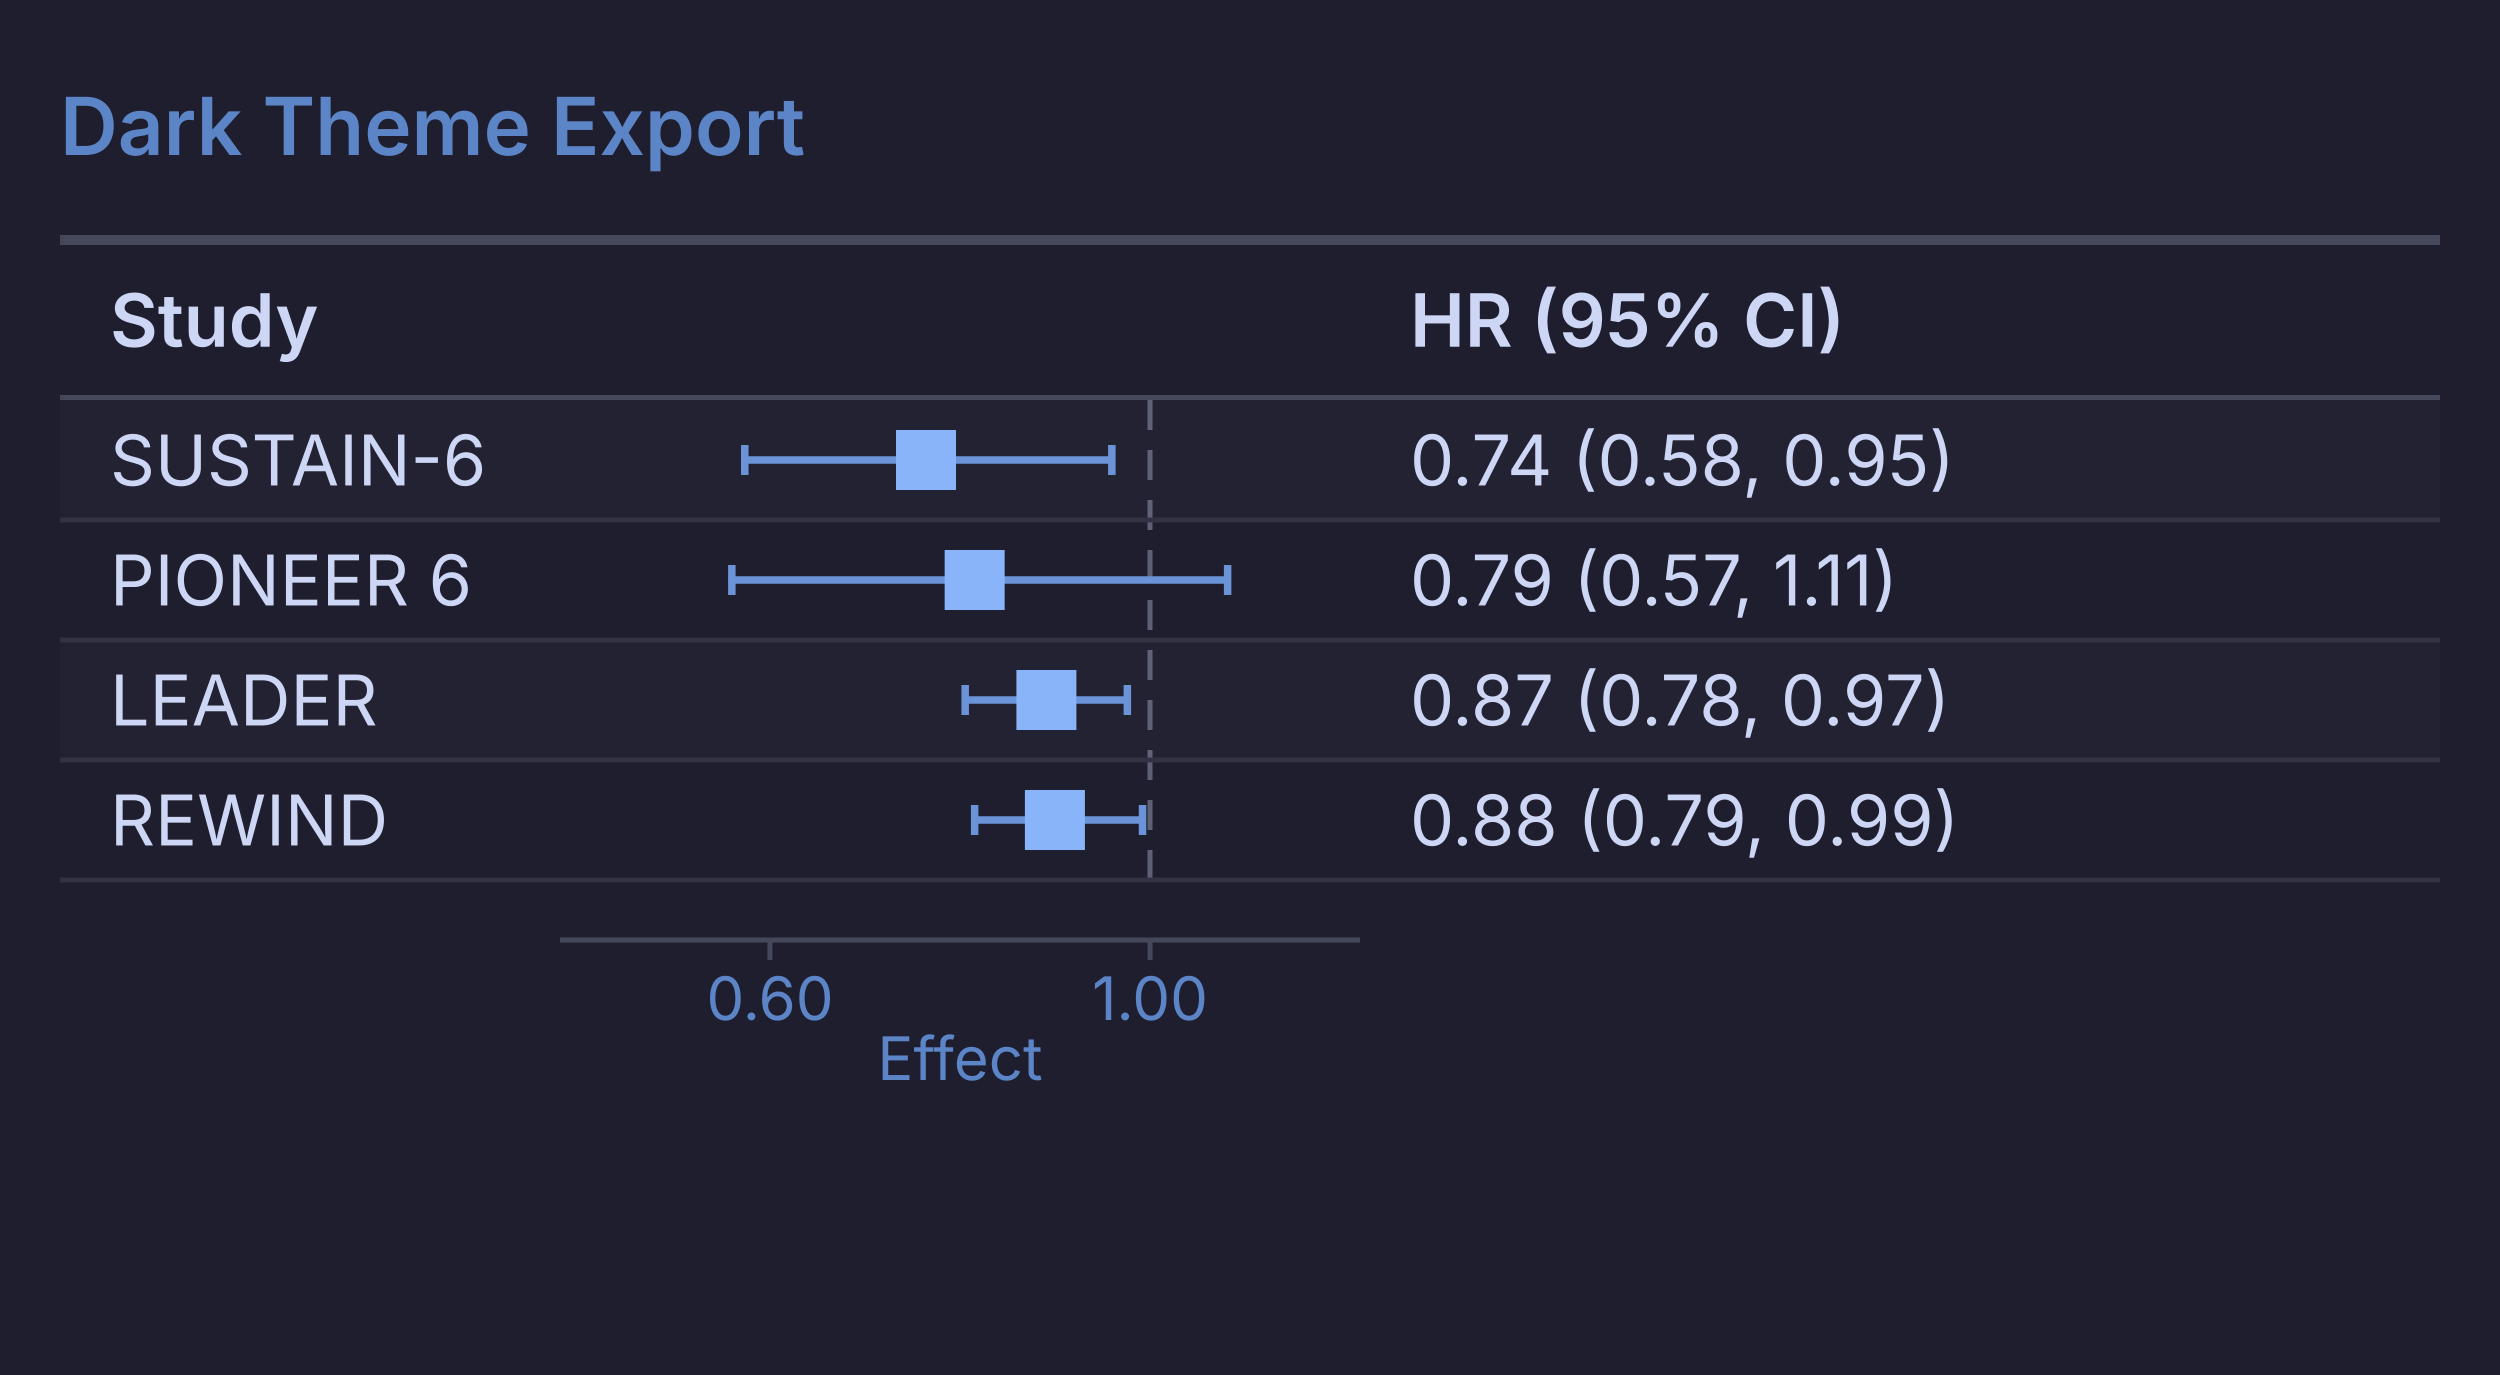
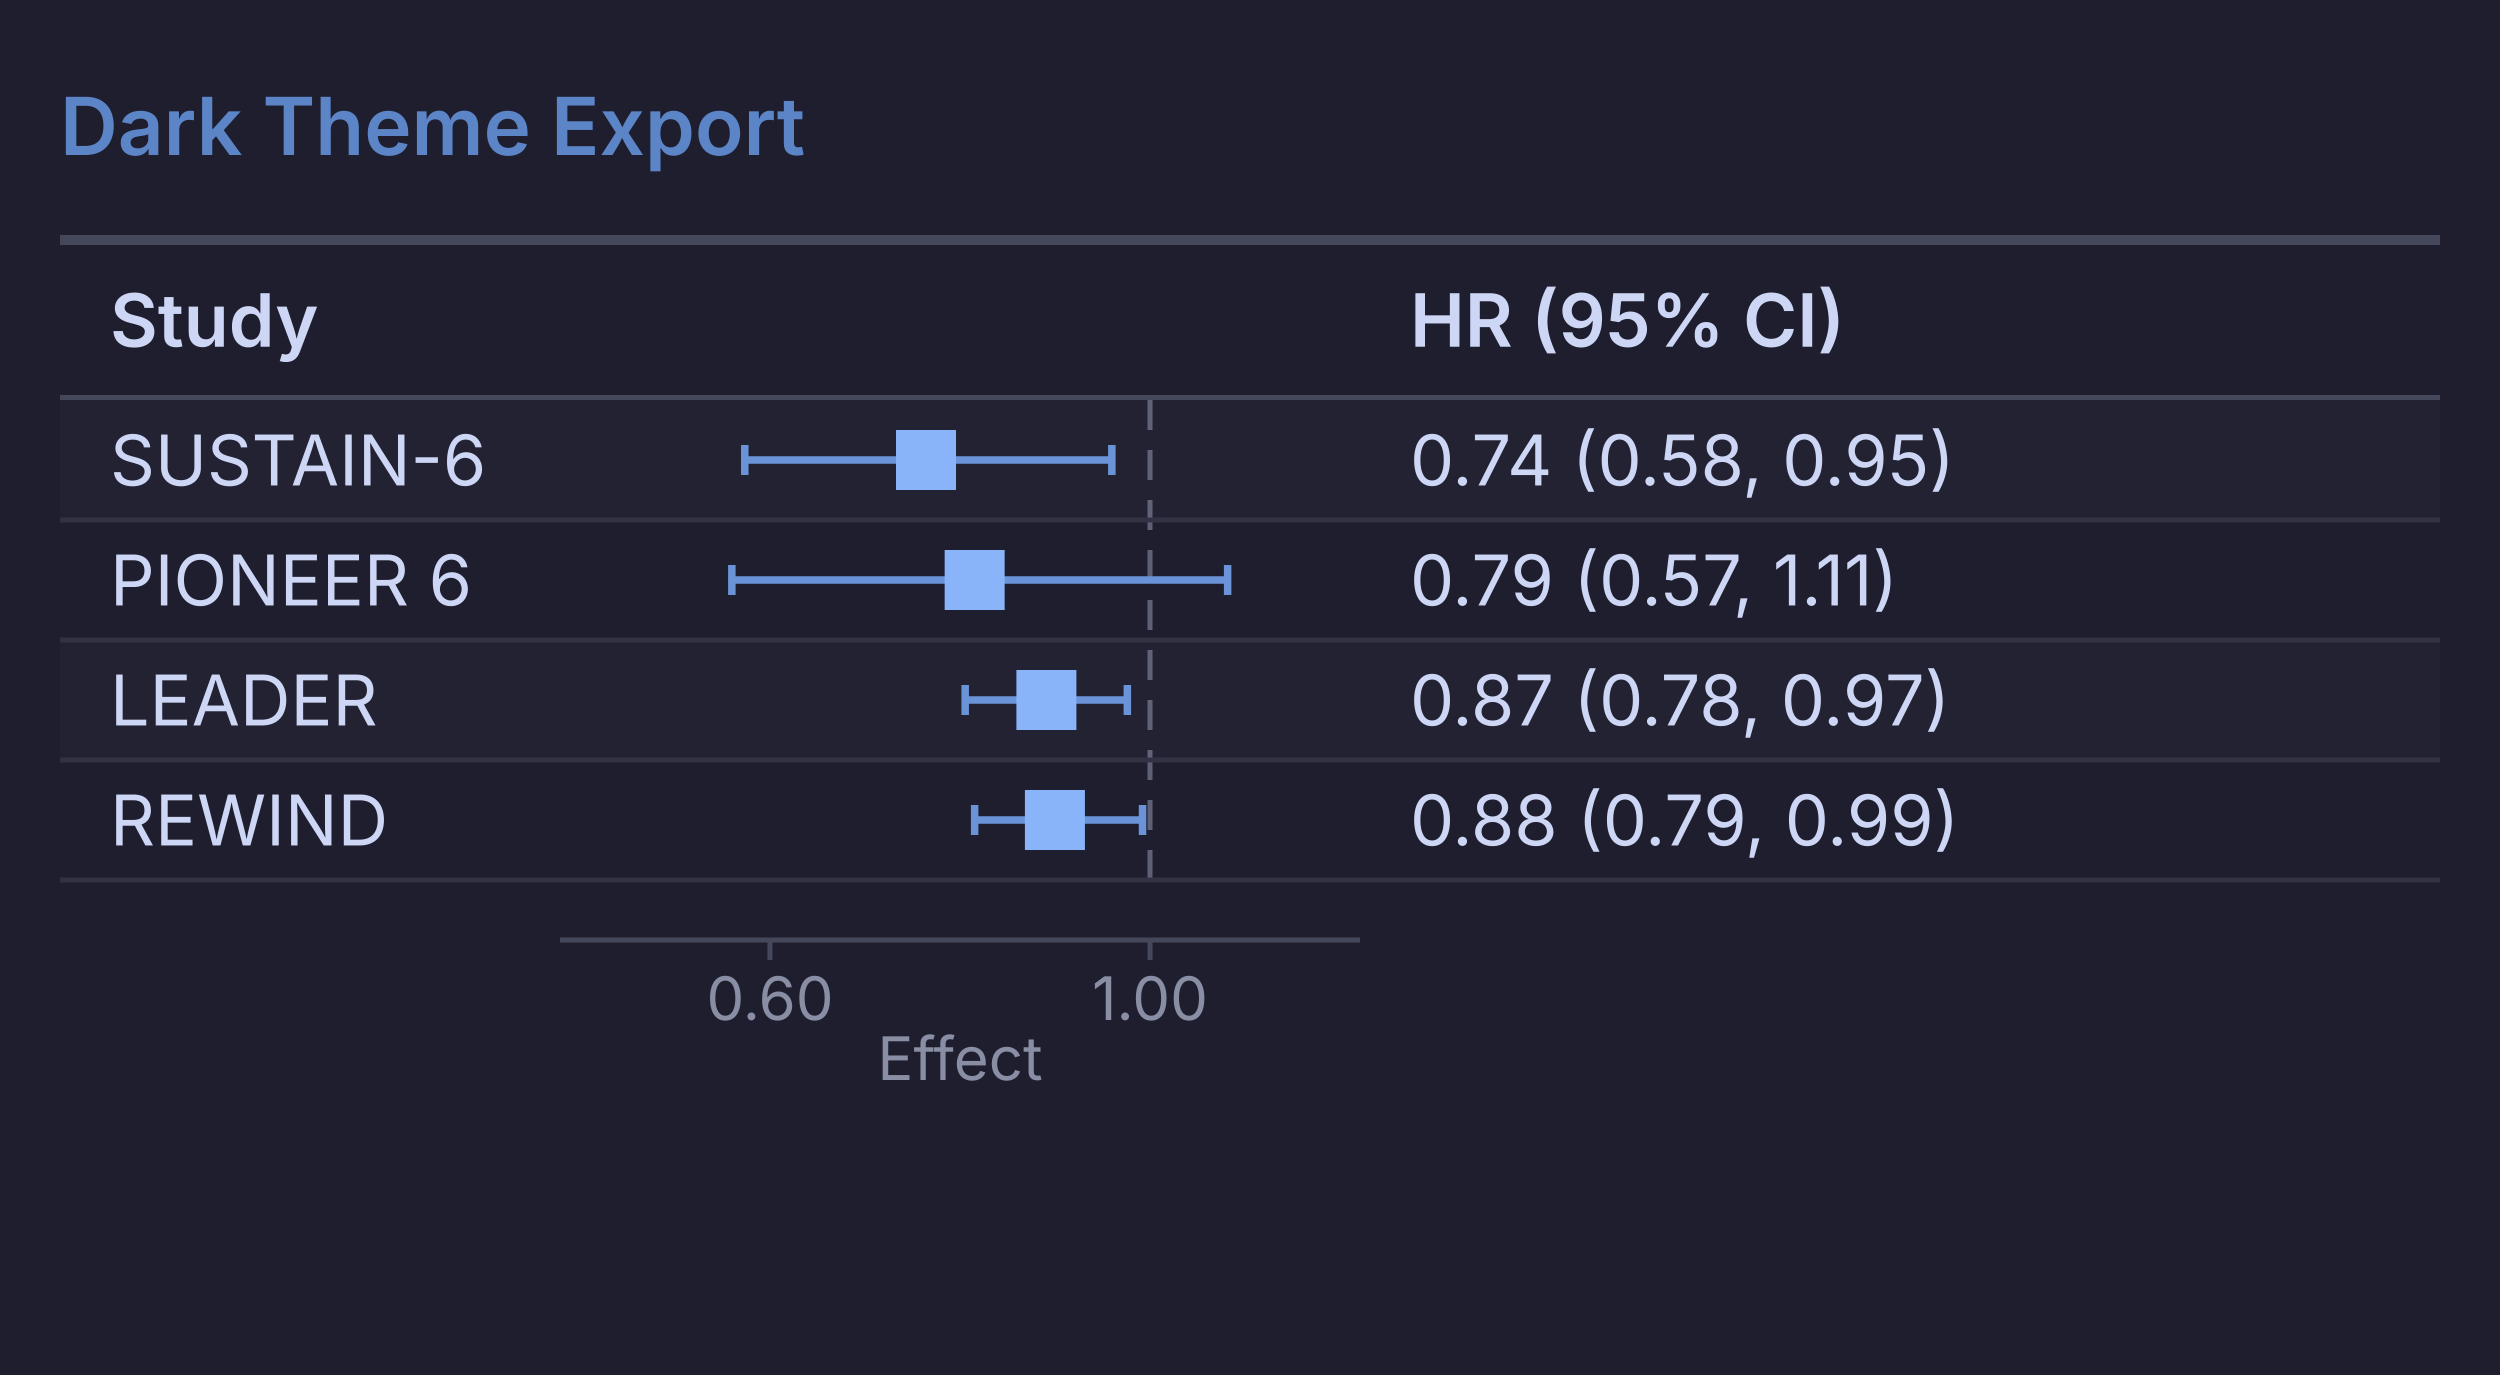
<svg xmlns="http://www.w3.org/2000/svg" width="500" height="275" viewBox="0 0 500 275">
  <style>
  text {
    font-variant-numeric: tabular-nums;
  }
  /* Use dominant-baseline for cell text to match CSS flex centering */
  .cell-text { dominant-baseline: central; }
</style>
  <rect width="100%" height="100%" fill="#1E1E2E" />
  <text x="12" y="31" font-family="system-ui, -apple-system, 'Segoe UI', sans-serif" font-size="16px" font-weight="600" fill="#5C85C8">Dark Theme Export</text>
  <line x1="12" x2="488" y1="48" y2="48" stroke="#45475A" stroke-width="2" />
  <text class="cell-text" x="22" y="64" font-family="system-ui, -apple-system, 'Segoe UI', sans-serif" font-size="14.7px" font-weight="600" fill="#CDD6F4">Study</text>
  <text class="cell-text" x="282" y="64" font-family="system-ui, -apple-system, 'Segoe UI', sans-serif" font-size="14.7px" font-weight="600" text-anchor="start" fill="#CDD6F4">HR (95% CI)</text>
  <line x1="12" x2="488" y1="80" y2="80" stroke="#45475A" stroke-width="2" />
  <rect x="12" y="80" width="476" height="24" fill="#222233" />
  <rect x="12" y="128" width="476" height="24" fill="#222233" />
  <line x1="230.001" x2="230.001" y1="80" y2="176" stroke="#898EA5" stroke-width="1" stroke-opacity="0.6" stroke-dasharray="6,4" />
  <g class="interval effect-0">
    <line x1="148.955" x2="222.369" y1="92" y2="92" stroke="#6B94D8" stroke-width="1.5" />
    <line x1="148.955" x2="148.955" y1="89" y2="95" stroke="#6B94D8" stroke-width="1.5" />
    <line x1="222.369" x2="222.369" y1="89" y2="95" stroke="#6B94D8" stroke-width="1.5" />
    <rect x="179.202" y="86" width="12" height="12" fill="#89B4FA" />
  </g>
  <g class="interval effect-0">
    <line x1="146.368" x2="245.528" y1="116" y2="116" stroke="#6B94D8" stroke-width="1.5" />
    <line x1="146.368" x2="146.368" y1="113" y2="119" stroke="#6B94D8" stroke-width="1.5" />
    <line x1="245.528" x2="245.528" y1="113" y2="119" stroke="#6B94D8" stroke-width="1.5" />
    <rect x="188.93" y="110" width="12" height="12" fill="#89B4FA" />
  </g>
  <g class="interval effect-0">
    <line x1="193.034" x2="225.469" y1="140" y2="140" stroke="#6B94D8" stroke-width="1.5" />
    <line x1="193.034" x2="193.034" y1="137" y2="143" stroke="#6B94D8" stroke-width="1.5" />
    <line x1="225.469" x2="225.469" y1="137" y2="143" stroke="#6B94D8" stroke-width="1.5" />
    <rect x="203.281" y="134" width="12" height="12" fill="#89B4FA" />
  </g>
  <g class="interval effect-0">
    <line x1="194.93" x2="228.505" y1="164" y2="164" stroke="#6B94D8" stroke-width="1.5" />
    <line x1="194.93" x2="194.93" y1="161" y2="167" stroke="#6B94D8" stroke-width="1.5" />
    <line x1="228.505" x2="228.505" y1="161" y2="167" stroke="#6B94D8" stroke-width="1.5" />
    <rect x="204.981" y="158" width="12" height="12" fill="#89B4FA" />
  </g>
  <g transform="translate(0, 188)">
    <line x1="112" x2="272" y1="0" y2="0" stroke="#45475A" stroke-width="1" />
    <line x1="153.999" x2="153.999" y1="0" y2="4" stroke="#45475A" stroke-width="1" />
-     <text x="153.999" y="16" text-anchor="middle" font-family="system-ui, -apple-system, 'Segoe UI', sans-serif" font-size="12px" font-weight="400" font-style="normal" fill="#5C85C8">0.60</text>
+     <text x="153.999" y="16" text-anchor="middle" font-family="system-ui, -apple-system, 'Segoe UI', sans-serif" font-size="12px" font-weight="400" font-style="normal" fill="#898EA5">0.60</text>
    <line x1="230.001" x2="230.001" y1="0" y2="4" stroke="#45475A" stroke-width="1" />
-     <text x="230.001" y="16" text-anchor="middle" font-family="system-ui, -apple-system, 'Segoe UI', sans-serif" font-size="12px" font-weight="400" font-style="normal" fill="#5C85C8">1.00</text>
-     <text x="192" y="28" text-anchor="middle" font-family="system-ui, -apple-system, 'Segoe UI', sans-serif" font-size="12px" font-weight="400" font-style="normal" fill="#5C85C8">Effect</text>
+     <text x="230.001" y="16" text-anchor="middle" font-family="system-ui, -apple-system, 'Segoe UI', sans-serif" font-size="12px" font-weight="400" font-style="normal" fill="#898EA5">1.00</text>
+     <text x="192" y="28" text-anchor="middle" font-family="system-ui, -apple-system, 'Segoe UI', sans-serif" font-size="12px" font-weight="400" font-style="normal" fill="#898EA5">Effect</text>
  </g>
  <text class="cell-text" x="22" y="92" font-family="system-ui, -apple-system, 'Segoe UI', sans-serif" font-size="14px" font-weight="400" font-style="normal" fill="#CDD6F4">SUSTAIN-6</text>
  <text class="cell-text" x="282" y="92" font-family="system-ui, -apple-system, 'Segoe UI', sans-serif" font-size="14px" font-weight="400" font-style="normal" text-anchor="start" fill="#CDD6F4">0.74 (0.58, 0.95)</text>
  <line x1="12" x2="488" y1="104" y2="104" stroke="#313244" stroke-width="1" />
  <text class="cell-text" x="22" y="116" font-family="system-ui, -apple-system, 'Segoe UI', sans-serif" font-size="14px" font-weight="400" font-style="normal" fill="#CDD6F4">PIONEER 6</text>
  <text class="cell-text" x="282" y="116" font-family="system-ui, -apple-system, 'Segoe UI', sans-serif" font-size="14px" font-weight="400" font-style="normal" text-anchor="start" fill="#CDD6F4">0.79 (0.57, 1.11)</text>
  <line x1="12" x2="488" y1="128" y2="128" stroke="#313244" stroke-width="1" />
  <text class="cell-text" x="22" y="140" font-family="system-ui, -apple-system, 'Segoe UI', sans-serif" font-size="14px" font-weight="400" font-style="normal" fill="#CDD6F4">LEADER</text>
  <text class="cell-text" x="282" y="140" font-family="system-ui, -apple-system, 'Segoe UI', sans-serif" font-size="14px" font-weight="400" font-style="normal" text-anchor="start" fill="#CDD6F4">0.87 (0.78, 0.97)</text>
  <line x1="12" x2="488" y1="152" y2="152" stroke="#313244" stroke-width="1" />
  <text class="cell-text" x="22" y="164" font-family="system-ui, -apple-system, 'Segoe UI', sans-serif" font-size="14px" font-weight="400" font-style="normal" fill="#CDD6F4">REWIND</text>
  <text class="cell-text" x="282" y="164" font-family="system-ui, -apple-system, 'Segoe UI', sans-serif" font-size="14px" font-weight="400" font-style="normal" text-anchor="start" fill="#CDD6F4">0.88 (0.79, 0.99)</text>
  <line x1="12" x2="488" y1="176" y2="176" stroke="#313244" stroke-width="1" />
</svg>
